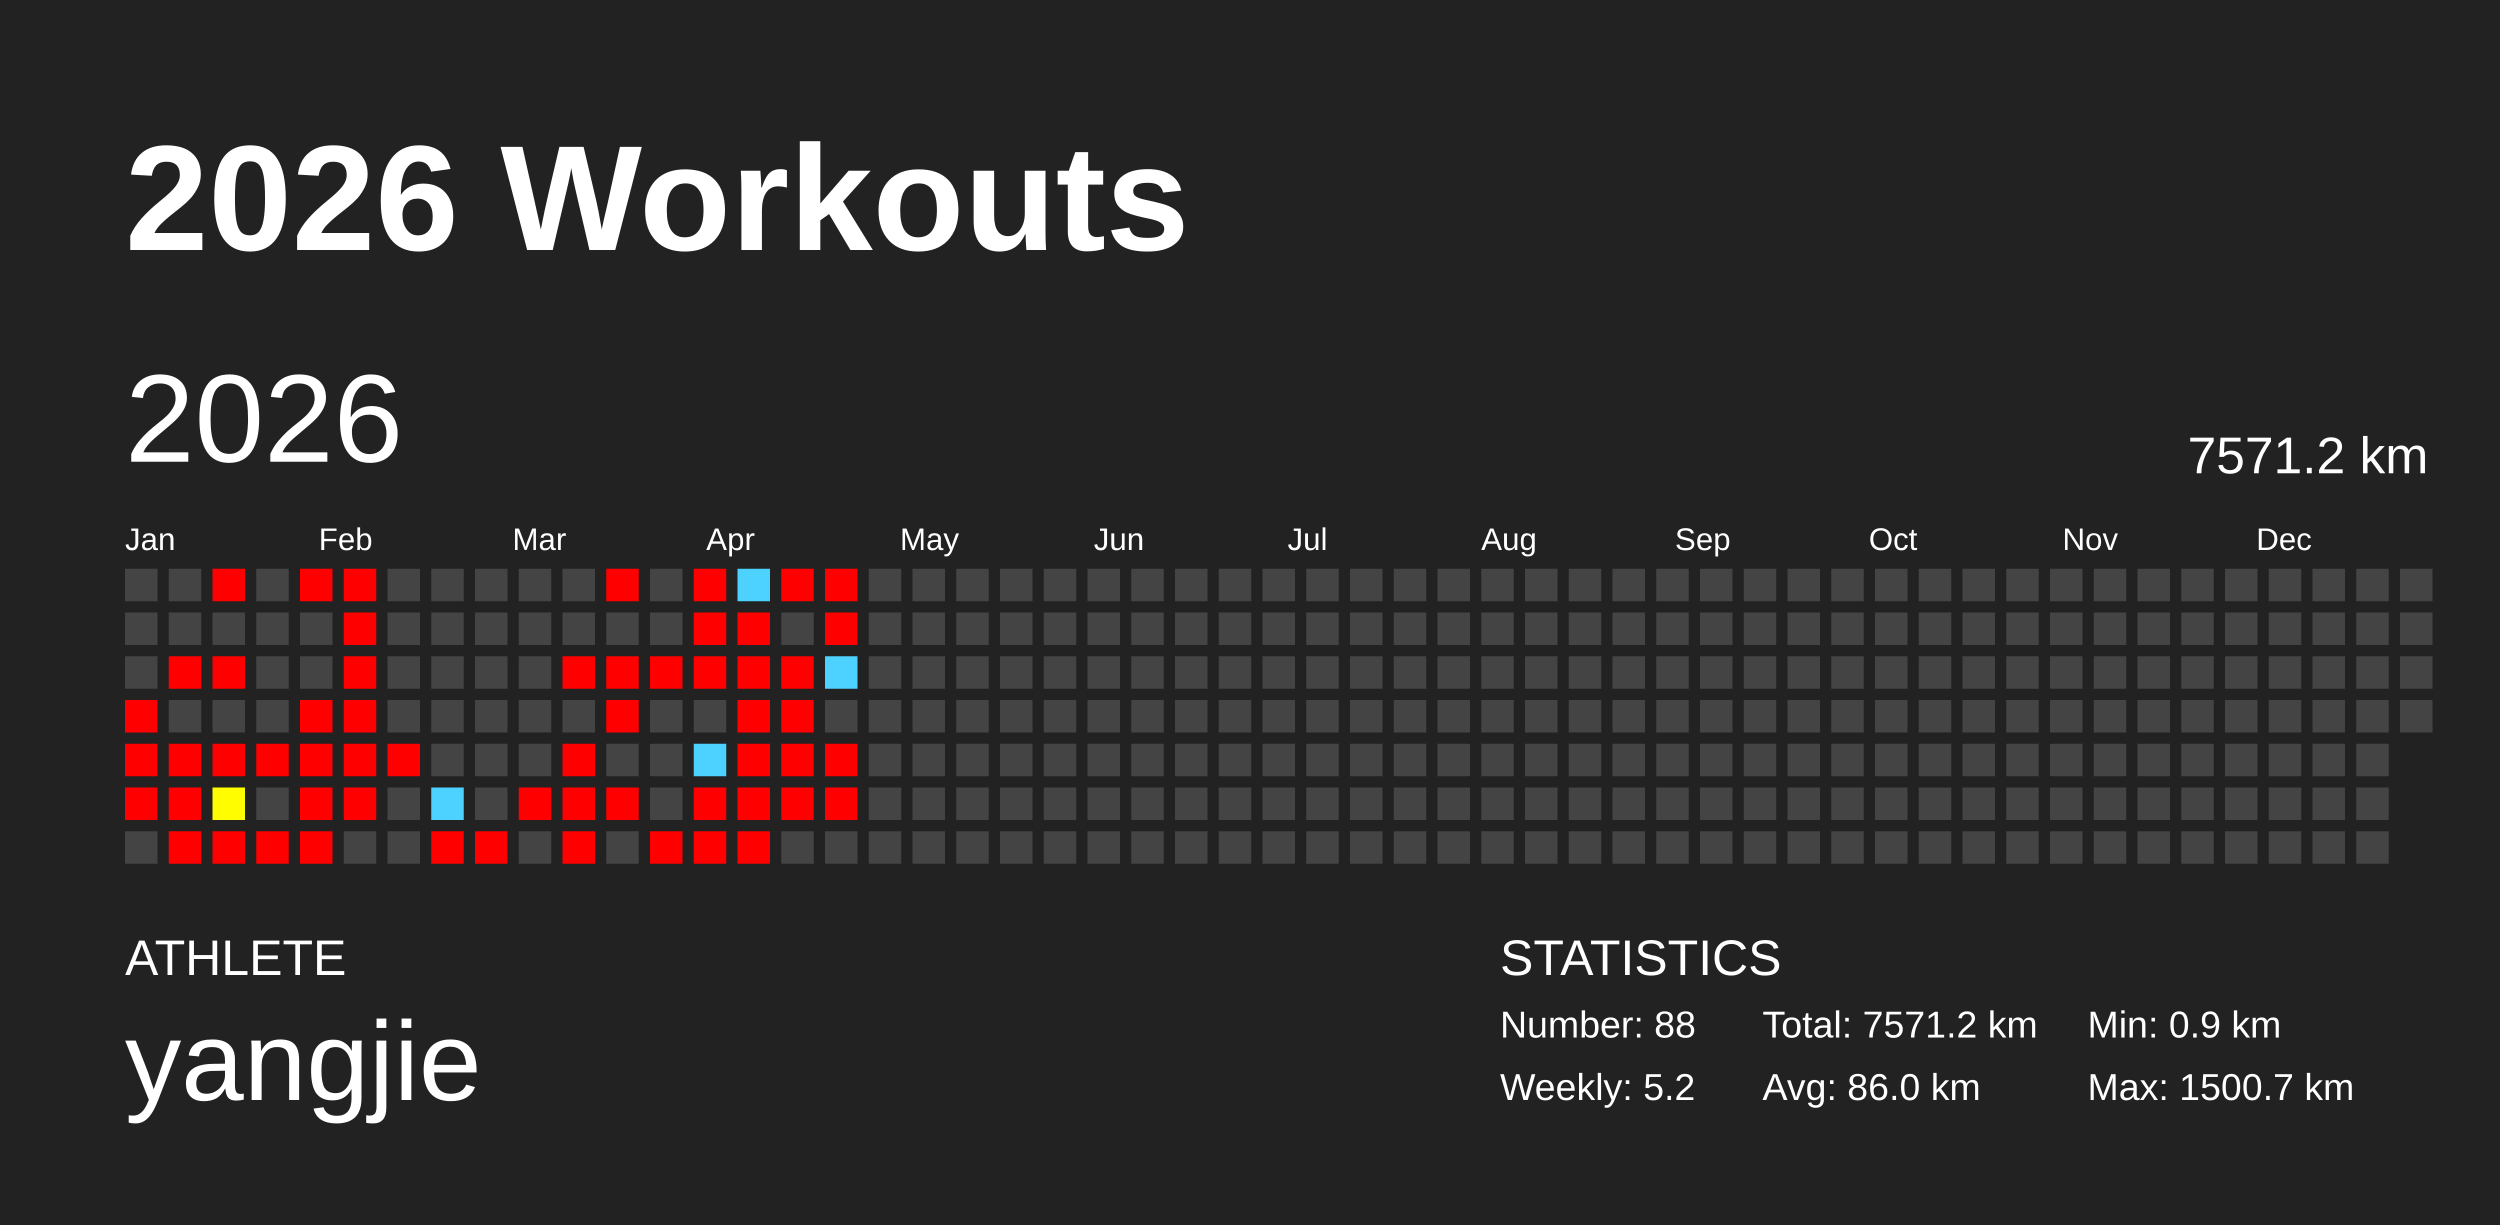
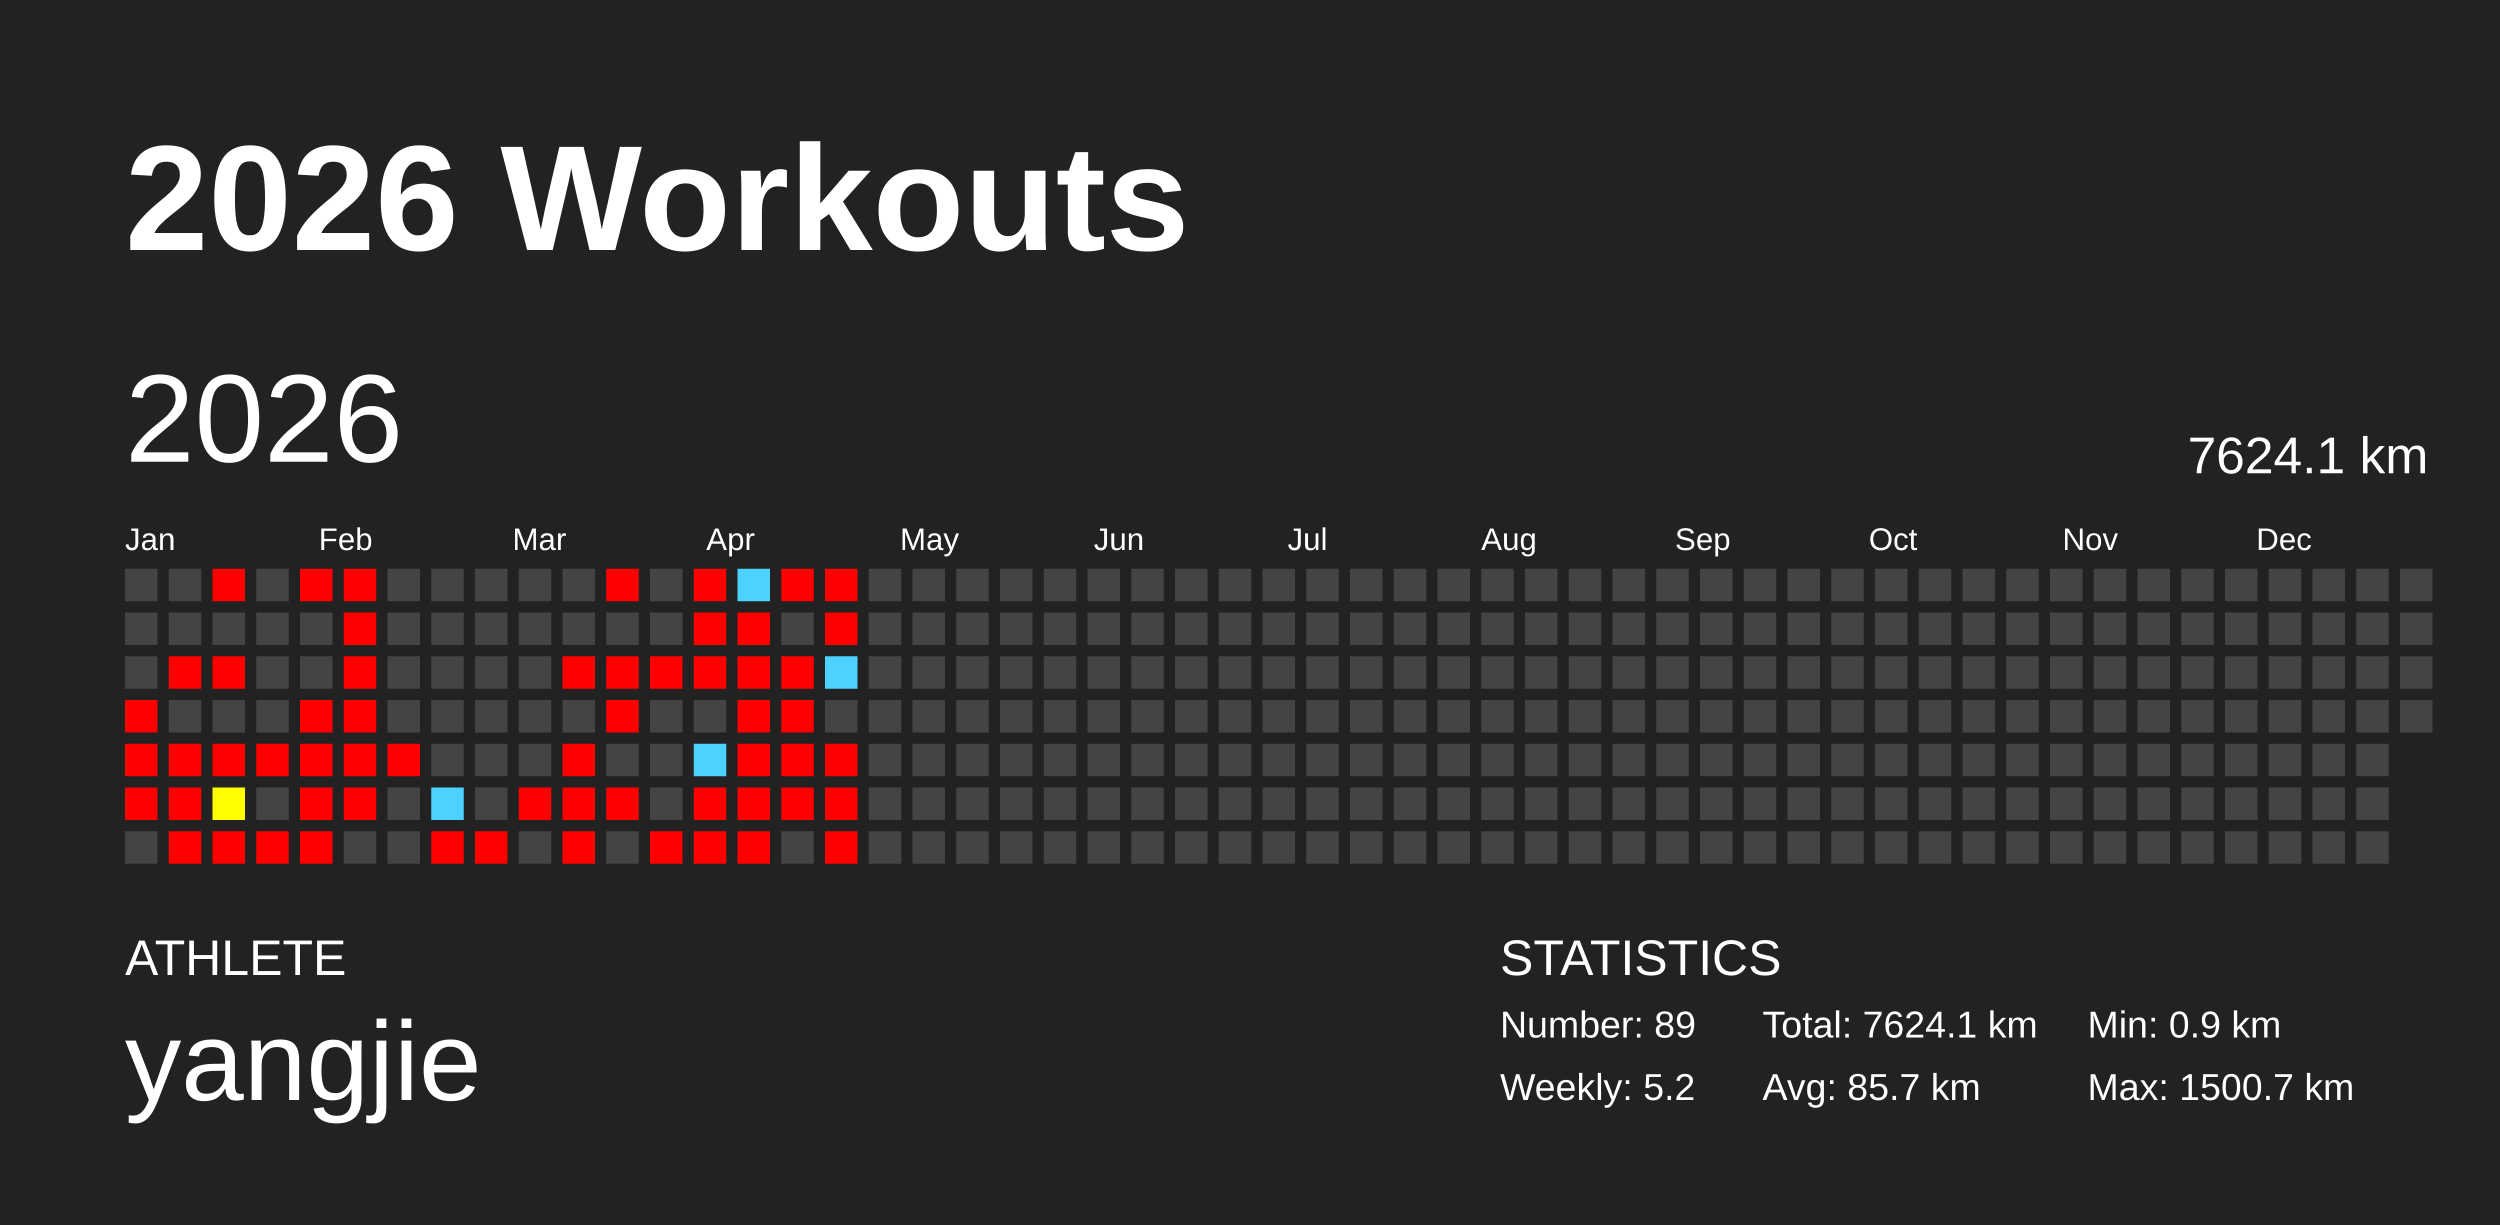
<svg xmlns="http://www.w3.org/2000/svg" baseProfile="full" height="98mm" version="1.1" viewBox="0,0,200,98" width="200mm">
  <defs />
  <rect fill="#222222" height="98" width="200" x="0" y="0" />
  <text fill="#FFFFFF" style="font-size:12px; font-family:Arial; font-weight:bold;" x="10" y="20">2026 Workouts</text>
  <text fill="#FFFFFF" style="font-size:4px; font-family:Arial" x="10" y="78">ATHLETE</text>
  <text fill="#FFFFFF" style="font-size:9px; font-family:Arial" x="10" y="88">yangjie</text>
  <text fill="#FFFFFF" style="font-size:4px; font-family:Arial" x="120" y="78">STATISTICS</text>
-   <text fill="#FFFFFF" style="font-size:3px; font-family:Arial" x="120" y="83">Number: 88</text>
+   <text fill="#FFFFFF" style="font-size:3px; font-family:Arial" x="120" y="83">Number: 89</text>
  <text fill="#FFFFFF" style="font-size:3px; font-family:Arial" x="120" y="88">Weekly: 5.2</text>
-   <text fill="#FFFFFF" style="font-size:3px; font-family:Arial" x="141" y="83">Total: 7571.2 km</text>
-   <text fill="#FFFFFF" style="font-size:3px; font-family:Arial" x="141" y="88">Avg: 86.0 km</text>
+   <text fill="#FFFFFF" style="font-size:3px; font-family:Arial" x="141" y="83">Total: 7624.1 km</text>
+   <text fill="#FFFFFF" style="font-size:3px; font-family:Arial" x="141" y="88">Avg: 85.7 km</text>
  <text fill="#FFFFFF" style="font-size:3px; font-family:Arial" x="167" y="83">Min: 0.9 km</text>
  <text fill="#FFFFFF" style="font-size:3px; font-family:Arial" x="167" y="88">Max: 1500.7 km</text>
  <text dominant-baseline="hanging" fill="#FFFFFF" style="font-size:10.0px; font-family:Arial;" x="10" y="30">2026</text>
-   <text dominant-baseline="hanging" fill="#FFFFFF" style="font-size:4.125px; font-family:Arial;" x="175" y="35">7571.2 km</text>
+   <text dominant-baseline="hanging" fill="#FFFFFF" style="font-size:4.125px; font-family:Arial;" x="175" y="35">7624.1 km</text>
  <text fill="#FFFFFF" style="font-size:2.5px; font-family:Arial" x="10.0" y="44">Jan</text>
  <text fill="#FFFFFF" style="font-size:2.5px; font-family:Arial" x="25.5" y="44">Feb</text>
  <text fill="#FFFFFF" style="font-size:2.5px; font-family:Arial" x="41.0" y="44">Mar</text>
  <text fill="#FFFFFF" style="font-size:2.5px; font-family:Arial" x="56.5" y="44">Apr</text>
  <text fill="#FFFFFF" style="font-size:2.5px; font-family:Arial" x="72.0" y="44">May</text>
  <text fill="#FFFFFF" style="font-size:2.5px; font-family:Arial" x="87.5" y="44">Jun</text>
  <text fill="#FFFFFF" style="font-size:2.5px; font-family:Arial" x="103.0" y="44">Jul</text>
  <text fill="#FFFFFF" style="font-size:2.5px; font-family:Arial" x="118.5" y="44">Aug</text>
  <text fill="#FFFFFF" style="font-size:2.5px; font-family:Arial" x="134.0" y="44">Sep</text>
  <text fill="#FFFFFF" style="font-size:2.5px; font-family:Arial" x="149.5" y="44">Oct</text>
  <text fill="#FFFFFF" style="font-size:2.5px; font-family:Arial" x="165.0" y="44">Nov</text>
  <text fill="#FFFFFF" style="font-size:2.5px; font-family:Arial" x="180.5" y="44">Dec</text>
  <rect fill="#444444" height="2.6" width="2.6" x="10.0" y="45.5" />
  <rect fill="#444444" height="2.6" width="2.6" x="10.0" y="49.0" />
  <rect fill="#444444" height="2.6" width="2.6" x="10.0" y="52.5" />
  <rect fill="red" height="2.6" width="2.6" x="10.0" y="56.0" />
  <rect fill="red" height="2.6" width="2.6" x="10.0" y="59.5" />
  <rect fill="red" height="2.6" width="2.6" x="10.0" y="63.0" />
  <rect fill="#444444" height="2.6" width="2.6" x="10.0" y="66.5" />
  <rect fill="#444444" height="2.6" width="2.6" x="13.5" y="45.5" />
  <rect fill="#444444" height="2.6" width="2.6" x="13.5" y="49.0" />
  <rect fill="red" height="2.6" width="2.6" x="13.5" y="52.5" />
  <rect fill="#444444" height="2.6" width="2.6" x="13.5" y="56.0" />
  <rect fill="red" height="2.6" width="2.6" x="13.5" y="59.5" />
  <rect fill="red" height="2.6" width="2.6" x="13.5" y="63.0" />
  <rect fill="red" height="2.6" width="2.6" x="13.5" y="66.5" />
  <rect fill="red" height="2.6" width="2.6" x="17.0" y="45.5" />
  <rect fill="#444444" height="2.6" width="2.6" x="17.0" y="49.0" />
  <rect fill="red" height="2.6" width="2.6" x="17.0" y="52.5" />
  <rect fill="#444444" height="2.6" width="2.6" x="17.0" y="56.0" />
  <rect fill="red" height="2.6" width="2.6" x="17.0" y="59.5" />
  <rect fill="#fffd00" height="2.6" width="2.6" x="17.0" y="63.0" />
  <rect fill="red" height="2.6" width="2.6" x="17.0" y="66.5" />
  <rect fill="#444444" height="2.6" width="2.6" x="20.5" y="45.5" />
  <rect fill="#444444" height="2.6" width="2.6" x="20.5" y="49.0" />
  <rect fill="#444444" height="2.6" width="2.6" x="20.5" y="52.5" />
  <rect fill="#444444" height="2.6" width="2.6" x="20.5" y="56.0" />
  <rect fill="red" height="2.6" width="2.6" x="20.5" y="59.5" />
  <rect fill="#444444" height="2.6" width="2.6" x="20.5" y="63.0" />
  <rect fill="red" height="2.6" width="2.6" x="20.5" y="66.5" />
  <rect fill="red" height="2.6" width="2.6" x="24.0" y="45.5" />
  <rect fill="#444444" height="2.6" width="2.6" x="24.0" y="49.0" />
  <rect fill="#444444" height="2.6" width="2.6" x="24.0" y="52.5" />
  <rect fill="red" height="2.6" width="2.6" x="24.0" y="56.0" />
  <rect fill="red" height="2.6" width="2.6" x="24.0" y="59.5" />
  <rect fill="red" height="2.6" width="2.6" x="24.0" y="63.0" />
  <rect fill="red" height="2.6" width="2.6" x="24.0" y="66.5" />
  <rect fill="red" height="2.6" width="2.6" x="27.5" y="45.5" />
  <rect fill="red" height="2.6" width="2.6" x="27.5" y="49.0" />
  <rect fill="red" height="2.6" width="2.6" x="27.5" y="52.5" />
  <rect fill="red" height="2.6" width="2.6" x="27.5" y="56.0" />
  <rect fill="red" height="2.6" width="2.6" x="27.5" y="59.5" />
  <rect fill="red" height="2.6" width="2.6" x="27.5" y="63.0" />
  <rect fill="#444444" height="2.6" width="2.6" x="27.5" y="66.5" />
  <rect fill="#444444" height="2.6" width="2.6" x="31.0" y="45.5" />
  <rect fill="#444444" height="2.6" width="2.6" x="31.0" y="49.0" />
  <rect fill="#444444" height="2.6" width="2.6" x="31.0" y="52.5" />
  <rect fill="#444444" height="2.6" width="2.6" x="31.0" y="56.0" />
  <rect fill="red" height="2.6" width="2.6" x="31.0" y="59.5" />
  <rect fill="#444444" height="2.6" width="2.6" x="31.0" y="63.0" />
  <rect fill="#444444" height="2.6" width="2.6" x="31.0" y="66.5" />
  <rect fill="#444444" height="2.6" width="2.6" x="34.5" y="45.5" />
  <rect fill="#444444" height="2.6" width="2.6" x="34.5" y="49.0" />
  <rect fill="#444444" height="2.6" width="2.6" x="34.5" y="52.5" />
  <rect fill="#444444" height="2.6" width="2.6" x="34.5" y="56.0" />
  <rect fill="#444444" height="2.6" width="2.6" x="34.5" y="59.5" />
  <rect fill="#4dd2ff" height="2.6" width="2.6" x="34.5" y="63.0" />
  <rect fill="red" height="2.6" width="2.6" x="34.5" y="66.5" />
  <rect fill="#444444" height="2.6" width="2.6" x="38.0" y="45.5" />
  <rect fill="#444444" height="2.6" width="2.6" x="38.0" y="49.0" />
  <rect fill="#444444" height="2.6" width="2.6" x="38.0" y="52.5" />
  <rect fill="#444444" height="2.6" width="2.6" x="38.0" y="56.0" />
  <rect fill="#444444" height="2.6" width="2.6" x="38.0" y="59.5" />
  <rect fill="#444444" height="2.6" width="2.6" x="38.0" y="63.0" />
  <rect fill="red" height="2.6" width="2.6" x="38.0" y="66.5" />
  <rect fill="#444444" height="2.6" width="2.6" x="41.5" y="45.5" />
  <rect fill="#444444" height="2.6" width="2.6" x="41.5" y="49.0" />
  <rect fill="#444444" height="2.6" width="2.6" x="41.5" y="52.5" />
  <rect fill="#444444" height="2.6" width="2.6" x="41.5" y="56.0" />
  <rect fill="#444444" height="2.6" width="2.6" x="41.5" y="59.5" />
  <rect fill="red" height="2.6" width="2.6" x="41.5" y="63.0" />
  <rect fill="#444444" height="2.6" width="2.6" x="41.5" y="66.5" />
  <rect fill="#444444" height="2.6" width="2.6" x="45.0" y="45.5" />
  <rect fill="#444444" height="2.6" width="2.6" x="45.0" y="49.0" />
  <rect fill="red" height="2.6" width="2.6" x="45.0" y="52.5" />
  <rect fill="#444444" height="2.6" width="2.6" x="45.0" y="56.0" />
  <rect fill="red" height="2.6" width="2.6" x="45.0" y="59.5" />
  <rect fill="red" height="2.6" width="2.6" x="45.0" y="63.0" />
  <rect fill="red" height="2.6" width="2.6" x="45.0" y="66.5" />
  <rect fill="red" height="2.6" width="2.6" x="48.5" y="45.5" />
  <rect fill="#444444" height="2.6" width="2.6" x="48.5" y="49.0" />
  <rect fill="red" height="2.6" width="2.6" x="48.5" y="52.5" />
  <rect fill="red" height="2.6" width="2.6" x="48.5" y="56.0" />
  <rect fill="#444444" height="2.6" width="2.6" x="48.5" y="59.5" />
  <rect fill="red" height="2.6" width="2.6" x="48.5" y="63.0" />
  <rect fill="#444444" height="2.6" width="2.6" x="48.5" y="66.5" />
  <rect fill="#444444" height="2.6" width="2.6" x="52.0" y="45.5" />
  <rect fill="#444444" height="2.6" width="2.6" x="52.0" y="49.0" />
  <rect fill="red" height="2.6" width="2.6" x="52.0" y="52.5" />
  <rect fill="#444444" height="2.6" width="2.6" x="52.0" y="56.0" />
  <rect fill="#444444" height="2.6" width="2.6" x="52.0" y="59.5" />
  <rect fill="#444444" height="2.6" width="2.6" x="52.0" y="63.0" />
  <rect fill="red" height="2.6" width="2.6" x="52.0" y="66.5" />
  <rect fill="red" height="2.6" width="2.6" x="55.5" y="45.5" />
  <rect fill="red" height="2.6" width="2.6" x="55.5" y="49.0" />
  <rect fill="red" height="2.6" width="2.6" x="55.5" y="52.5" />
  <rect fill="#444444" height="2.6" width="2.6" x="55.5" y="56.0" />
  <rect fill="#4dd2ff" height="2.6" width="2.6" x="55.5" y="59.5" />
  <rect fill="red" height="2.6" width="2.6" x="55.5" y="63.0" />
  <rect fill="red" height="2.6" width="2.6" x="55.5" y="66.5" />
  <rect fill="#4dd2ff" height="2.6" width="2.6" x="59.0" y="45.5" />
  <rect fill="red" height="2.6" width="2.6" x="59.0" y="49.0" />
  <rect fill="red" height="2.6" width="2.6" x="59.0" y="52.5" />
  <rect fill="red" height="2.6" width="2.6" x="59.0" y="56.0" />
  <rect fill="red" height="2.6" width="2.6" x="59.0" y="59.5" />
  <rect fill="red" height="2.6" width="2.6" x="59.0" y="63.0" />
  <rect fill="red" height="2.6" width="2.6" x="59.0" y="66.5" />
  <rect fill="red" height="2.6" width="2.6" x="62.5" y="45.5" />
  <rect fill="#444444" height="2.6" width="2.6" x="62.5" y="49.0" />
  <rect fill="red" height="2.6" width="2.6" x="62.5" y="52.5" />
  <rect fill="red" height="2.6" width="2.6" x="62.5" y="56.0" />
  <rect fill="red" height="2.6" width="2.6" x="62.5" y="59.5" />
  <rect fill="red" height="2.6" width="2.6" x="62.5" y="63.0" />
  <rect fill="#444444" height="2.6" width="2.6" x="62.5" y="66.5" />
  <rect fill="red" height="2.6" width="2.6" x="66.0" y="45.5" />
  <rect fill="red" height="2.6" width="2.6" x="66.0" y="49.0" />
  <rect fill="#4dd2ff" height="2.6" width="2.6" x="66.0" y="52.5" />
  <rect fill="#444444" height="2.6" width="2.6" x="66.0" y="56.0" />
  <rect fill="red" height="2.6" width="2.6" x="66.0" y="59.5" />
  <rect fill="red" height="2.6" width="2.6" x="66.0" y="63.0" />
-   <rect fill="#444444" height="2.6" width="2.6" x="66.0" y="66.5" />
+   <rect fill="red" height="2.6" width="2.6" x="66.0" y="66.5" />
  <rect fill="#444444" height="2.6" width="2.6" x="69.5" y="45.5" />
  <rect fill="#444444" height="2.6" width="2.6" x="69.5" y="49.0" />
  <rect fill="#444444" height="2.6" width="2.6" x="69.5" y="52.5" />
  <rect fill="#444444" height="2.6" width="2.6" x="69.5" y="56.0" />
  <rect fill="#444444" height="2.6" width="2.6" x="69.5" y="59.5" />
  <rect fill="#444444" height="2.6" width="2.6" x="69.5" y="63.0" />
  <rect fill="#444444" height="2.6" width="2.6" x="69.5" y="66.5" />
  <rect fill="#444444" height="2.6" width="2.6" x="73.0" y="45.5" />
  <rect fill="#444444" height="2.6" width="2.6" x="73.0" y="49.0" />
  <rect fill="#444444" height="2.6" width="2.6" x="73.0" y="52.5" />
  <rect fill="#444444" height="2.6" width="2.6" x="73.0" y="56.0" />
  <rect fill="#444444" height="2.6" width="2.6" x="73.0" y="59.5" />
  <rect fill="#444444" height="2.6" width="2.6" x="73.0" y="63.0" />
  <rect fill="#444444" height="2.6" width="2.6" x="73.0" y="66.5" />
  <rect fill="#444444" height="2.6" width="2.6" x="76.5" y="45.5" />
  <rect fill="#444444" height="2.6" width="2.6" x="76.5" y="49.0" />
  <rect fill="#444444" height="2.6" width="2.6" x="76.5" y="52.5" />
  <rect fill="#444444" height="2.6" width="2.6" x="76.5" y="56.0" />
  <rect fill="#444444" height="2.6" width="2.6" x="76.5" y="59.5" />
  <rect fill="#444444" height="2.6" width="2.6" x="76.5" y="63.0" />
  <rect fill="#444444" height="2.6" width="2.6" x="76.5" y="66.5" />
  <rect fill="#444444" height="2.6" width="2.6" x="80.0" y="45.5" />
  <rect fill="#444444" height="2.6" width="2.6" x="80.0" y="49.0" />
  <rect fill="#444444" height="2.6" width="2.6" x="80.0" y="52.5" />
  <rect fill="#444444" height="2.6" width="2.6" x="80.0" y="56.0" />
  <rect fill="#444444" height="2.6" width="2.6" x="80.0" y="59.5" />
  <rect fill="#444444" height="2.6" width="2.6" x="80.0" y="63.0" />
  <rect fill="#444444" height="2.6" width="2.6" x="80.0" y="66.5" />
  <rect fill="#444444" height="2.6" width="2.6" x="83.5" y="45.5" />
  <rect fill="#444444" height="2.6" width="2.6" x="83.5" y="49.0" />
  <rect fill="#444444" height="2.6" width="2.6" x="83.5" y="52.5" />
  <rect fill="#444444" height="2.6" width="2.6" x="83.5" y="56.0" />
  <rect fill="#444444" height="2.6" width="2.6" x="83.5" y="59.5" />
  <rect fill="#444444" height="2.6" width="2.6" x="83.5" y="63.0" />
  <rect fill="#444444" height="2.6" width="2.6" x="83.5" y="66.5" />
  <rect fill="#444444" height="2.6" width="2.6" x="87.0" y="45.5" />
  <rect fill="#444444" height="2.6" width="2.6" x="87.0" y="49.0" />
  <rect fill="#444444" height="2.6" width="2.6" x="87.0" y="52.5" />
  <rect fill="#444444" height="2.6" width="2.6" x="87.0" y="56.0" />
  <rect fill="#444444" height="2.6" width="2.6" x="87.0" y="59.5" />
  <rect fill="#444444" height="2.6" width="2.6" x="87.0" y="63.0" />
  <rect fill="#444444" height="2.6" width="2.6" x="87.0" y="66.5" />
  <rect fill="#444444" height="2.6" width="2.6" x="90.5" y="45.5" />
  <rect fill="#444444" height="2.6" width="2.6" x="90.5" y="49.0" />
  <rect fill="#444444" height="2.6" width="2.6" x="90.5" y="52.5" />
  <rect fill="#444444" height="2.6" width="2.6" x="90.5" y="56.0" />
  <rect fill="#444444" height="2.6" width="2.6" x="90.5" y="59.5" />
  <rect fill="#444444" height="2.6" width="2.6" x="90.5" y="63.0" />
  <rect fill="#444444" height="2.6" width="2.6" x="90.5" y="66.5" />
  <rect fill="#444444" height="2.6" width="2.6" x="94.0" y="45.5" />
  <rect fill="#444444" height="2.6" width="2.6" x="94.0" y="49.0" />
  <rect fill="#444444" height="2.6" width="2.6" x="94.0" y="52.5" />
  <rect fill="#444444" height="2.6" width="2.6" x="94.0" y="56.0" />
  <rect fill="#444444" height="2.6" width="2.6" x="94.0" y="59.5" />
  <rect fill="#444444" height="2.6" width="2.6" x="94.0" y="63.0" />
  <rect fill="#444444" height="2.6" width="2.6" x="94.0" y="66.5" />
  <rect fill="#444444" height="2.6" width="2.6" x="97.5" y="45.5" />
  <rect fill="#444444" height="2.6" width="2.6" x="97.5" y="49.0" />
  <rect fill="#444444" height="2.6" width="2.6" x="97.5" y="52.5" />
  <rect fill="#444444" height="2.6" width="2.6" x="97.5" y="56.0" />
  <rect fill="#444444" height="2.6" width="2.6" x="97.5" y="59.5" />
  <rect fill="#444444" height="2.6" width="2.6" x="97.5" y="63.0" />
  <rect fill="#444444" height="2.6" width="2.6" x="97.5" y="66.5" />
  <rect fill="#444444" height="2.6" width="2.6" x="101.0" y="45.5" />
  <rect fill="#444444" height="2.6" width="2.6" x="101.0" y="49.0" />
  <rect fill="#444444" height="2.6" width="2.6" x="101.0" y="52.5" />
  <rect fill="#444444" height="2.6" width="2.6" x="101.0" y="56.0" />
  <rect fill="#444444" height="2.6" width="2.6" x="101.0" y="59.5" />
  <rect fill="#444444" height="2.6" width="2.6" x="101.0" y="63.0" />
  <rect fill="#444444" height="2.6" width="2.6" x="101.0" y="66.5" />
  <rect fill="#444444" height="2.6" width="2.6" x="104.5" y="45.5" />
  <rect fill="#444444" height="2.6" width="2.6" x="104.5" y="49.0" />
  <rect fill="#444444" height="2.6" width="2.6" x="104.5" y="52.5" />
  <rect fill="#444444" height="2.6" width="2.6" x="104.5" y="56.0" />
  <rect fill="#444444" height="2.6" width="2.6" x="104.5" y="59.5" />
  <rect fill="#444444" height="2.6" width="2.6" x="104.5" y="63.0" />
  <rect fill="#444444" height="2.6" width="2.6" x="104.5" y="66.5" />
  <rect fill="#444444" height="2.6" width="2.6" x="108.0" y="45.5" />
  <rect fill="#444444" height="2.6" width="2.6" x="108.0" y="49.0" />
  <rect fill="#444444" height="2.6" width="2.6" x="108.0" y="52.5" />
  <rect fill="#444444" height="2.6" width="2.6" x="108.0" y="56.0" />
  <rect fill="#444444" height="2.6" width="2.6" x="108.0" y="59.5" />
  <rect fill="#444444" height="2.6" width="2.6" x="108.0" y="63.0" />
  <rect fill="#444444" height="2.6" width="2.6" x="108.0" y="66.5" />
  <rect fill="#444444" height="2.6" width="2.6" x="111.5" y="45.5" />
  <rect fill="#444444" height="2.6" width="2.6" x="111.5" y="49.0" />
  <rect fill="#444444" height="2.6" width="2.6" x="111.5" y="52.5" />
  <rect fill="#444444" height="2.6" width="2.6" x="111.5" y="56.0" />
  <rect fill="#444444" height="2.6" width="2.6" x="111.5" y="59.5" />
  <rect fill="#444444" height="2.6" width="2.6" x="111.5" y="63.0" />
  <rect fill="#444444" height="2.6" width="2.6" x="111.5" y="66.5" />
  <rect fill="#444444" height="2.6" width="2.6" x="115.0" y="45.5" />
  <rect fill="#444444" height="2.6" width="2.6" x="115.0" y="49.0" />
  <rect fill="#444444" height="2.6" width="2.6" x="115.0" y="52.5" />
  <rect fill="#444444" height="2.6" width="2.6" x="115.0" y="56.0" />
  <rect fill="#444444" height="2.6" width="2.6" x="115.0" y="59.5" />
  <rect fill="#444444" height="2.6" width="2.6" x="115.0" y="63.0" />
  <rect fill="#444444" height="2.6" width="2.6" x="115.0" y="66.5" />
  <rect fill="#444444" height="2.6" width="2.6" x="118.5" y="45.5" />
  <rect fill="#444444" height="2.6" width="2.6" x="118.5" y="49.0" />
  <rect fill="#444444" height="2.6" width="2.6" x="118.5" y="52.5" />
  <rect fill="#444444" height="2.6" width="2.6" x="118.5" y="56.0" />
  <rect fill="#444444" height="2.6" width="2.6" x="118.5" y="59.5" />
  <rect fill="#444444" height="2.6" width="2.6" x="118.5" y="63.0" />
  <rect fill="#444444" height="2.6" width="2.6" x="118.5" y="66.5" />
  <rect fill="#444444" height="2.6" width="2.6" x="122.0" y="45.5" />
  <rect fill="#444444" height="2.6" width="2.6" x="122.0" y="49.0" />
  <rect fill="#444444" height="2.6" width="2.6" x="122.0" y="52.5" />
  <rect fill="#444444" height="2.6" width="2.6" x="122.0" y="56.0" />
  <rect fill="#444444" height="2.6" width="2.6" x="122.0" y="59.5" />
  <rect fill="#444444" height="2.6" width="2.6" x="122.0" y="63.0" />
  <rect fill="#444444" height="2.6" width="2.6" x="122.0" y="66.5" />
  <rect fill="#444444" height="2.6" width="2.6" x="125.5" y="45.5" />
  <rect fill="#444444" height="2.6" width="2.6" x="125.5" y="49.0" />
  <rect fill="#444444" height="2.6" width="2.6" x="125.5" y="52.5" />
  <rect fill="#444444" height="2.6" width="2.6" x="125.5" y="56.0" />
  <rect fill="#444444" height="2.6" width="2.6" x="125.5" y="59.5" />
  <rect fill="#444444" height="2.6" width="2.6" x="125.5" y="63.0" />
  <rect fill="#444444" height="2.6" width="2.6" x="125.5" y="66.5" />
  <rect fill="#444444" height="2.6" width="2.6" x="129.0" y="45.5" />
  <rect fill="#444444" height="2.6" width="2.6" x="129.0" y="49.0" />
  <rect fill="#444444" height="2.6" width="2.6" x="129.0" y="52.5" />
  <rect fill="#444444" height="2.6" width="2.6" x="129.0" y="56.0" />
  <rect fill="#444444" height="2.6" width="2.6" x="129.0" y="59.5" />
  <rect fill="#444444" height="2.6" width="2.6" x="129.0" y="63.0" />
  <rect fill="#444444" height="2.6" width="2.6" x="129.0" y="66.5" />
  <rect fill="#444444" height="2.6" width="2.6" x="132.5" y="45.5" />
  <rect fill="#444444" height="2.6" width="2.6" x="132.5" y="49.0" />
  <rect fill="#444444" height="2.6" width="2.6" x="132.5" y="52.5" />
  <rect fill="#444444" height="2.6" width="2.6" x="132.5" y="56.0" />
  <rect fill="#444444" height="2.6" width="2.6" x="132.5" y="59.5" />
  <rect fill="#444444" height="2.6" width="2.6" x="132.5" y="63.0" />
  <rect fill="#444444" height="2.6" width="2.6" x="132.5" y="66.5" />
  <rect fill="#444444" height="2.6" width="2.6" x="136.0" y="45.5" />
  <rect fill="#444444" height="2.6" width="2.6" x="136.0" y="49.0" />
  <rect fill="#444444" height="2.6" width="2.6" x="136.0" y="52.5" />
  <rect fill="#444444" height="2.6" width="2.6" x="136.0" y="56.0" />
  <rect fill="#444444" height="2.6" width="2.6" x="136.0" y="59.5" />
  <rect fill="#444444" height="2.6" width="2.6" x="136.0" y="63.0" />
  <rect fill="#444444" height="2.6" width="2.6" x="136.0" y="66.5" />
  <rect fill="#444444" height="2.6" width="2.6" x="139.5" y="45.5" />
  <rect fill="#444444" height="2.6" width="2.6" x="139.5" y="49.0" />
  <rect fill="#444444" height="2.6" width="2.6" x="139.5" y="52.5" />
  <rect fill="#444444" height="2.6" width="2.6" x="139.5" y="56.0" />
  <rect fill="#444444" height="2.6" width="2.6" x="139.5" y="59.5" />
  <rect fill="#444444" height="2.6" width="2.6" x="139.5" y="63.0" />
  <rect fill="#444444" height="2.6" width="2.6" x="139.5" y="66.5" />
  <rect fill="#444444" height="2.6" width="2.6" x="143.0" y="45.5" />
  <rect fill="#444444" height="2.6" width="2.6" x="143.0" y="49.0" />
  <rect fill="#444444" height="2.6" width="2.6" x="143.0" y="52.5" />
  <rect fill="#444444" height="2.6" width="2.6" x="143.0" y="56.0" />
  <rect fill="#444444" height="2.6" width="2.6" x="143.0" y="59.5" />
  <rect fill="#444444" height="2.6" width="2.6" x="143.0" y="63.0" />
  <rect fill="#444444" height="2.6" width="2.6" x="143.0" y="66.5" />
  <rect fill="#444444" height="2.6" width="2.6" x="146.5" y="45.5" />
  <rect fill="#444444" height="2.6" width="2.6" x="146.5" y="49.0" />
  <rect fill="#444444" height="2.6" width="2.6" x="146.5" y="52.5" />
  <rect fill="#444444" height="2.6" width="2.6" x="146.5" y="56.0" />
  <rect fill="#444444" height="2.6" width="2.6" x="146.5" y="59.5" />
  <rect fill="#444444" height="2.6" width="2.6" x="146.5" y="63.0" />
  <rect fill="#444444" height="2.6" width="2.6" x="146.5" y="66.5" />
  <rect fill="#444444" height="2.6" width="2.6" x="150.0" y="45.5" />
  <rect fill="#444444" height="2.6" width="2.6" x="150.0" y="49.0" />
  <rect fill="#444444" height="2.6" width="2.6" x="150.0" y="52.5" />
  <rect fill="#444444" height="2.6" width="2.6" x="150.0" y="56.0" />
  <rect fill="#444444" height="2.6" width="2.6" x="150.0" y="59.5" />
  <rect fill="#444444" height="2.6" width="2.6" x="150.0" y="63.0" />
  <rect fill="#444444" height="2.6" width="2.6" x="150.0" y="66.5" />
  <rect fill="#444444" height="2.6" width="2.6" x="153.5" y="45.5" />
  <rect fill="#444444" height="2.6" width="2.6" x="153.5" y="49.0" />
  <rect fill="#444444" height="2.6" width="2.6" x="153.5" y="52.5" />
  <rect fill="#444444" height="2.6" width="2.6" x="153.5" y="56.0" />
  <rect fill="#444444" height="2.6" width="2.6" x="153.5" y="59.5" />
  <rect fill="#444444" height="2.6" width="2.6" x="153.5" y="63.0" />
  <rect fill="#444444" height="2.6" width="2.6" x="153.5" y="66.5" />
  <rect fill="#444444" height="2.6" width="2.6" x="157.0" y="45.5" />
  <rect fill="#444444" height="2.6" width="2.6" x="157.0" y="49.0" />
  <rect fill="#444444" height="2.6" width="2.6" x="157.0" y="52.5" />
  <rect fill="#444444" height="2.6" width="2.6" x="157.0" y="56.0" />
  <rect fill="#444444" height="2.6" width="2.6" x="157.0" y="59.5" />
  <rect fill="#444444" height="2.6" width="2.6" x="157.0" y="63.0" />
  <rect fill="#444444" height="2.6" width="2.6" x="157.0" y="66.5" />
  <rect fill="#444444" height="2.6" width="2.6" x="160.5" y="45.5" />
  <rect fill="#444444" height="2.6" width="2.6" x="160.5" y="49.0" />
  <rect fill="#444444" height="2.6" width="2.6" x="160.5" y="52.5" />
  <rect fill="#444444" height="2.6" width="2.6" x="160.5" y="56.0" />
  <rect fill="#444444" height="2.6" width="2.6" x="160.5" y="59.5" />
  <rect fill="#444444" height="2.6" width="2.6" x="160.5" y="63.0" />
  <rect fill="#444444" height="2.6" width="2.6" x="160.5" y="66.5" />
  <rect fill="#444444" height="2.6" width="2.6" x="164.0" y="45.5" />
  <rect fill="#444444" height="2.6" width="2.6" x="164.0" y="49.0" />
  <rect fill="#444444" height="2.6" width="2.6" x="164.0" y="52.5" />
  <rect fill="#444444" height="2.6" width="2.6" x="164.0" y="56.0" />
  <rect fill="#444444" height="2.6" width="2.6" x="164.0" y="59.5" />
  <rect fill="#444444" height="2.6" width="2.6" x="164.0" y="63.0" />
  <rect fill="#444444" height="2.6" width="2.6" x="164.0" y="66.5" />
  <rect fill="#444444" height="2.6" width="2.6" x="167.5" y="45.5" />
  <rect fill="#444444" height="2.6" width="2.6" x="167.5" y="49.0" />
  <rect fill="#444444" height="2.6" width="2.6" x="167.5" y="52.5" />
  <rect fill="#444444" height="2.6" width="2.6" x="167.5" y="56.0" />
  <rect fill="#444444" height="2.6" width="2.6" x="167.5" y="59.5" />
  <rect fill="#444444" height="2.6" width="2.6" x="167.5" y="63.0" />
  <rect fill="#444444" height="2.6" width="2.6" x="167.5" y="66.5" />
  <rect fill="#444444" height="2.6" width="2.6" x="171.0" y="45.5" />
  <rect fill="#444444" height="2.6" width="2.6" x="171.0" y="49.0" />
  <rect fill="#444444" height="2.6" width="2.6" x="171.0" y="52.5" />
  <rect fill="#444444" height="2.6" width="2.6" x="171.0" y="56.0" />
  <rect fill="#444444" height="2.6" width="2.6" x="171.0" y="59.5" />
  <rect fill="#444444" height="2.6" width="2.6" x="171.0" y="63.0" />
  <rect fill="#444444" height="2.6" width="2.6" x="171.0" y="66.5" />
  <rect fill="#444444" height="2.6" width="2.6" x="174.5" y="45.5" />
  <rect fill="#444444" height="2.6" width="2.6" x="174.5" y="49.0" />
  <rect fill="#444444" height="2.6" width="2.6" x="174.5" y="52.5" />
  <rect fill="#444444" height="2.6" width="2.6" x="174.5" y="56.0" />
  <rect fill="#444444" height="2.6" width="2.6" x="174.5" y="59.5" />
  <rect fill="#444444" height="2.6" width="2.6" x="174.5" y="63.0" />
  <rect fill="#444444" height="2.6" width="2.6" x="174.5" y="66.5" />
  <rect fill="#444444" height="2.6" width="2.6" x="178.0" y="45.5" />
  <rect fill="#444444" height="2.6" width="2.6" x="178.0" y="49.0" />
  <rect fill="#444444" height="2.6" width="2.6" x="178.0" y="52.5" />
  <rect fill="#444444" height="2.6" width="2.6" x="178.0" y="56.0" />
  <rect fill="#444444" height="2.6" width="2.6" x="178.0" y="59.5" />
  <rect fill="#444444" height="2.6" width="2.6" x="178.0" y="63.0" />
  <rect fill="#444444" height="2.6" width="2.6" x="178.0" y="66.5" />
  <rect fill="#444444" height="2.6" width="2.6" x="181.5" y="45.5" />
  <rect fill="#444444" height="2.6" width="2.6" x="181.5" y="49.0" />
  <rect fill="#444444" height="2.6" width="2.6" x="181.5" y="52.5" />
  <rect fill="#444444" height="2.6" width="2.6" x="181.5" y="56.0" />
  <rect fill="#444444" height="2.6" width="2.6" x="181.5" y="59.5" />
  <rect fill="#444444" height="2.6" width="2.6" x="181.5" y="63.0" />
  <rect fill="#444444" height="2.6" width="2.6" x="181.5" y="66.5" />
  <rect fill="#444444" height="2.6" width="2.6" x="185.0" y="45.5" />
  <rect fill="#444444" height="2.6" width="2.6" x="185.0" y="49.0" />
  <rect fill="#444444" height="2.6" width="2.6" x="185.0" y="52.5" />
  <rect fill="#444444" height="2.6" width="2.6" x="185.0" y="56.0" />
  <rect fill="#444444" height="2.6" width="2.6" x="185.0" y="59.5" />
  <rect fill="#444444" height="2.6" width="2.6" x="185.0" y="63.0" />
  <rect fill="#444444" height="2.6" width="2.6" x="185.0" y="66.5" />
  <rect fill="#444444" height="2.6" width="2.6" x="188.5" y="45.5" />
  <rect fill="#444444" height="2.6" width="2.6" x="188.5" y="49.0" />
  <rect fill="#444444" height="2.6" width="2.6" x="188.5" y="52.5" />
  <rect fill="#444444" height="2.6" width="2.6" x="188.5" y="56.0" />
  <rect fill="#444444" height="2.6" width="2.6" x="188.5" y="59.5" />
  <rect fill="#444444" height="2.6" width="2.6" x="188.5" y="63.0" />
  <rect fill="#444444" height="2.6" width="2.6" x="188.5" y="66.5" />
  <rect fill="#444444" height="2.6" width="2.6" x="192.0" y="45.5" />
  <rect fill="#444444" height="2.6" width="2.6" x="192.0" y="49.0" />
  <rect fill="#444444" height="2.6" width="2.6" x="192.0" y="52.5" />
  <rect fill="#444444" height="2.6" width="2.6" x="192.0" y="56.0" />
</svg>
